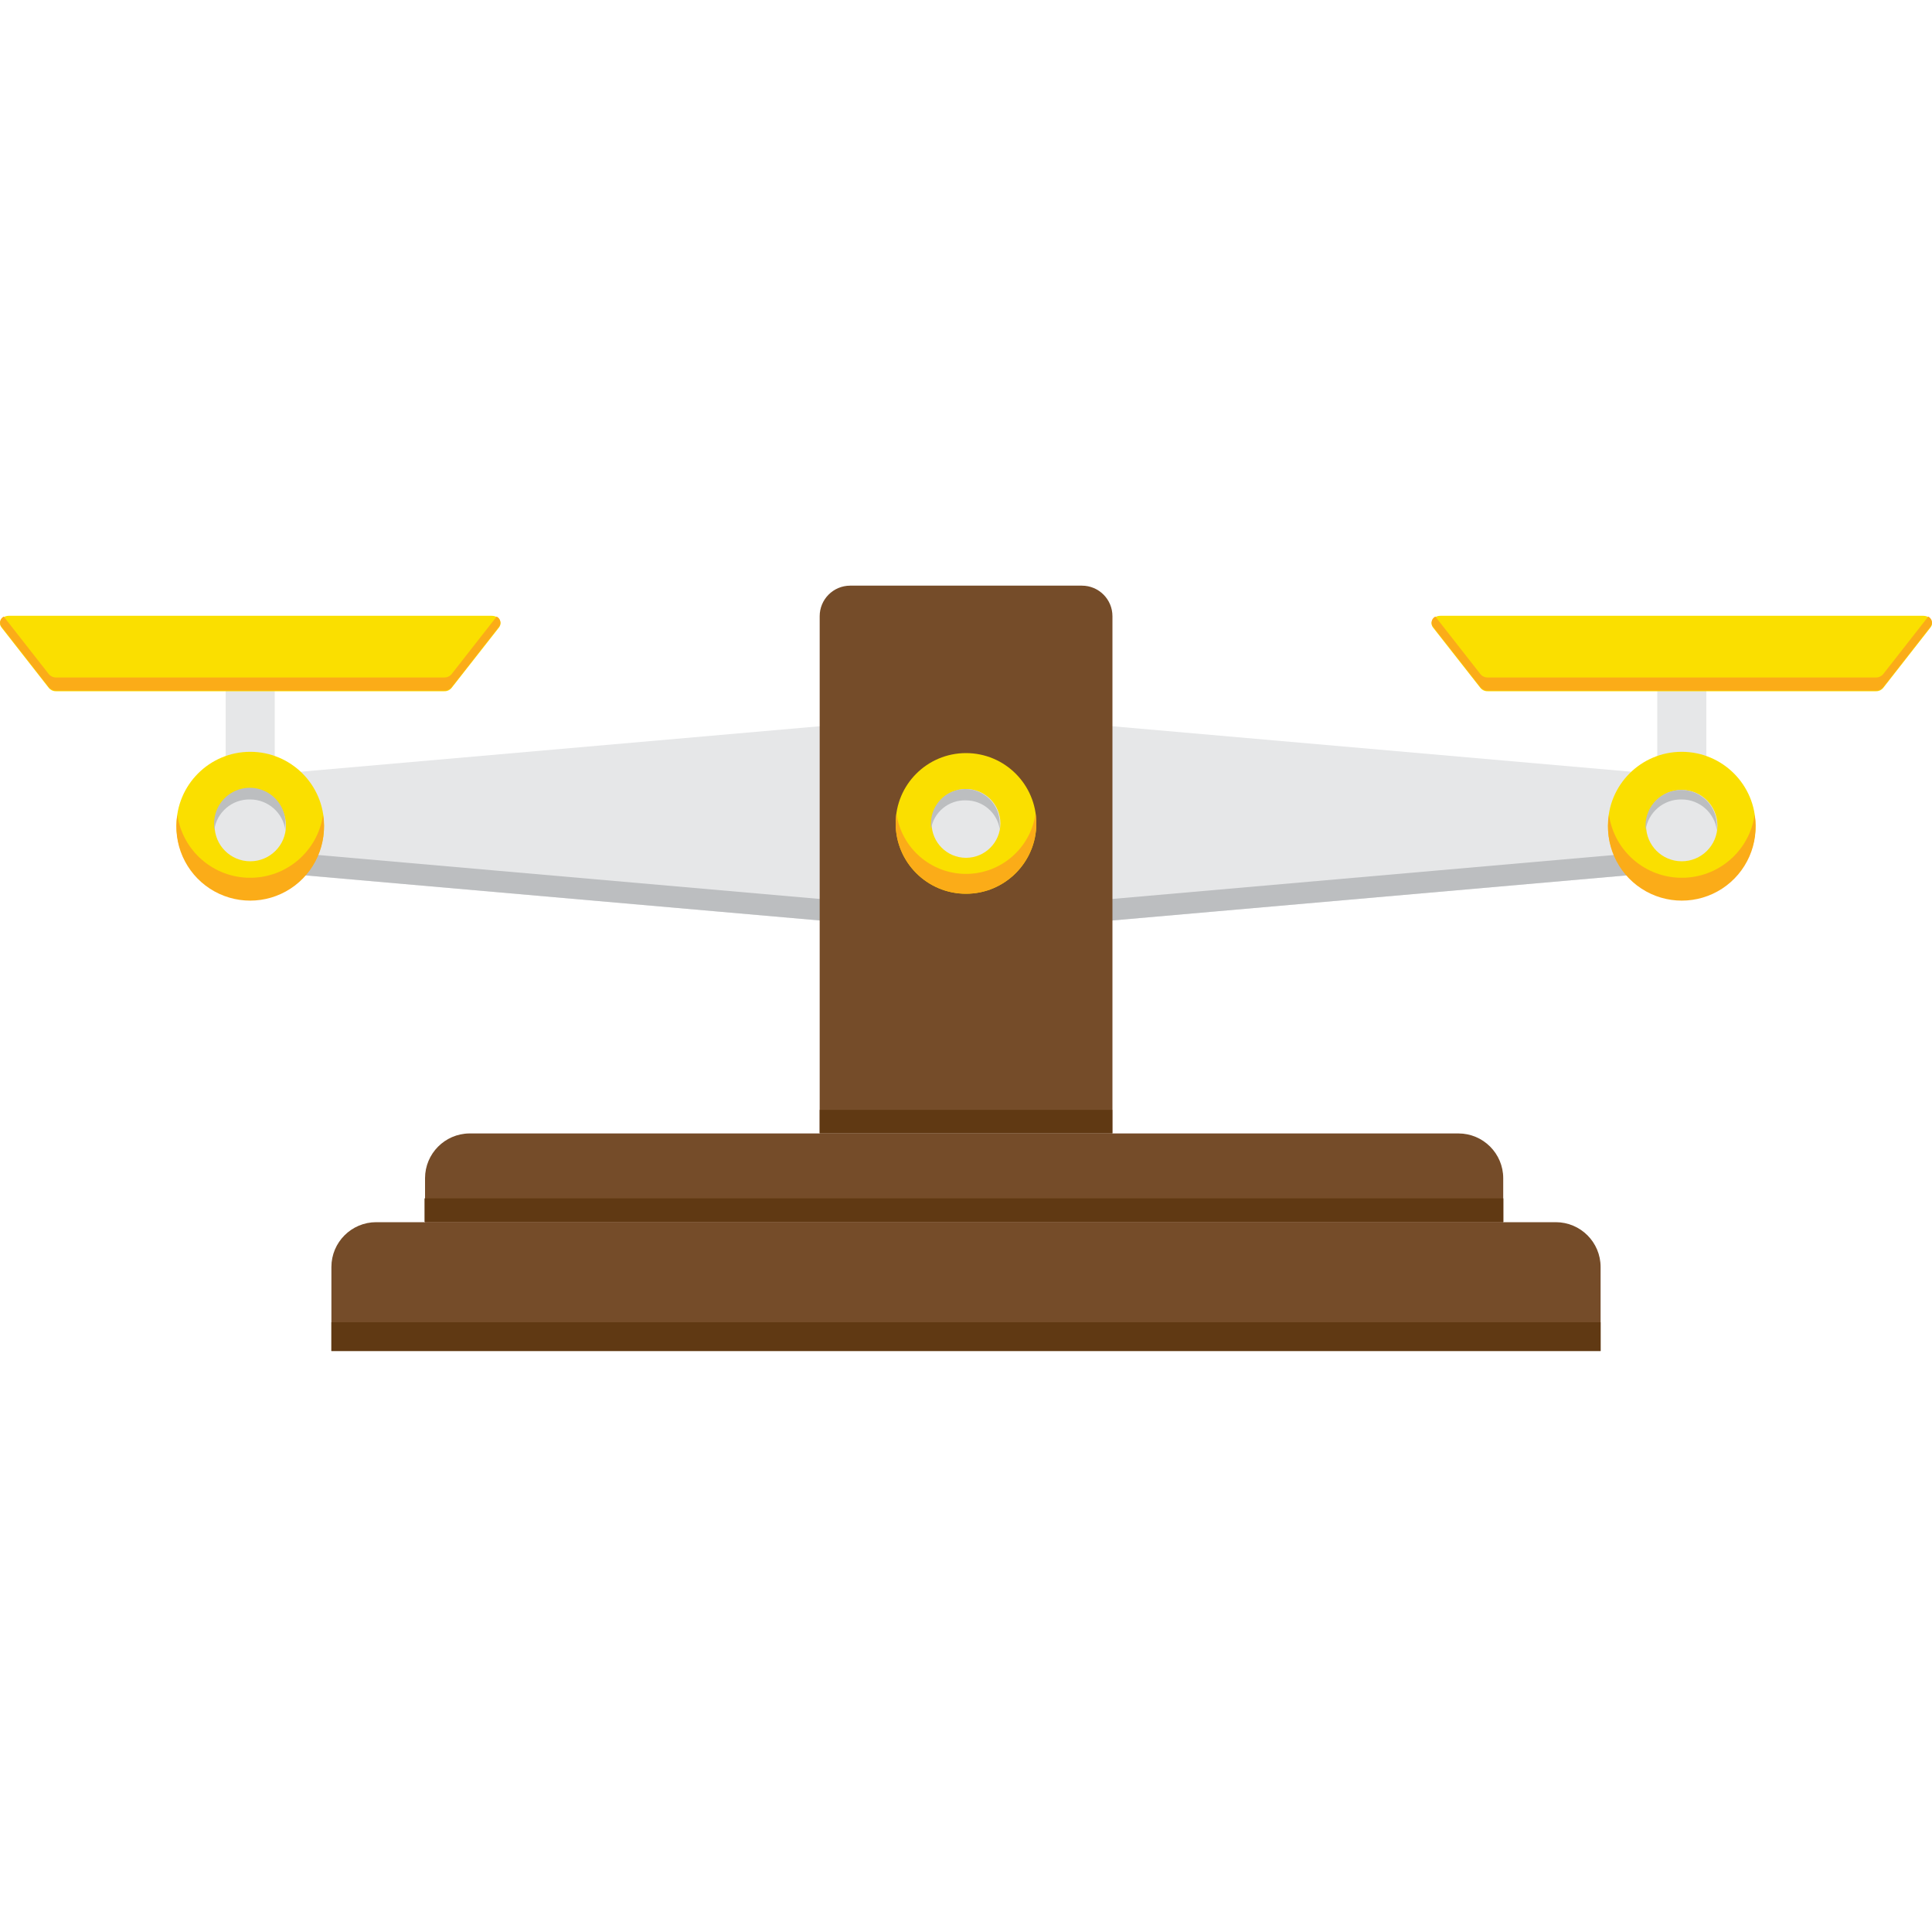
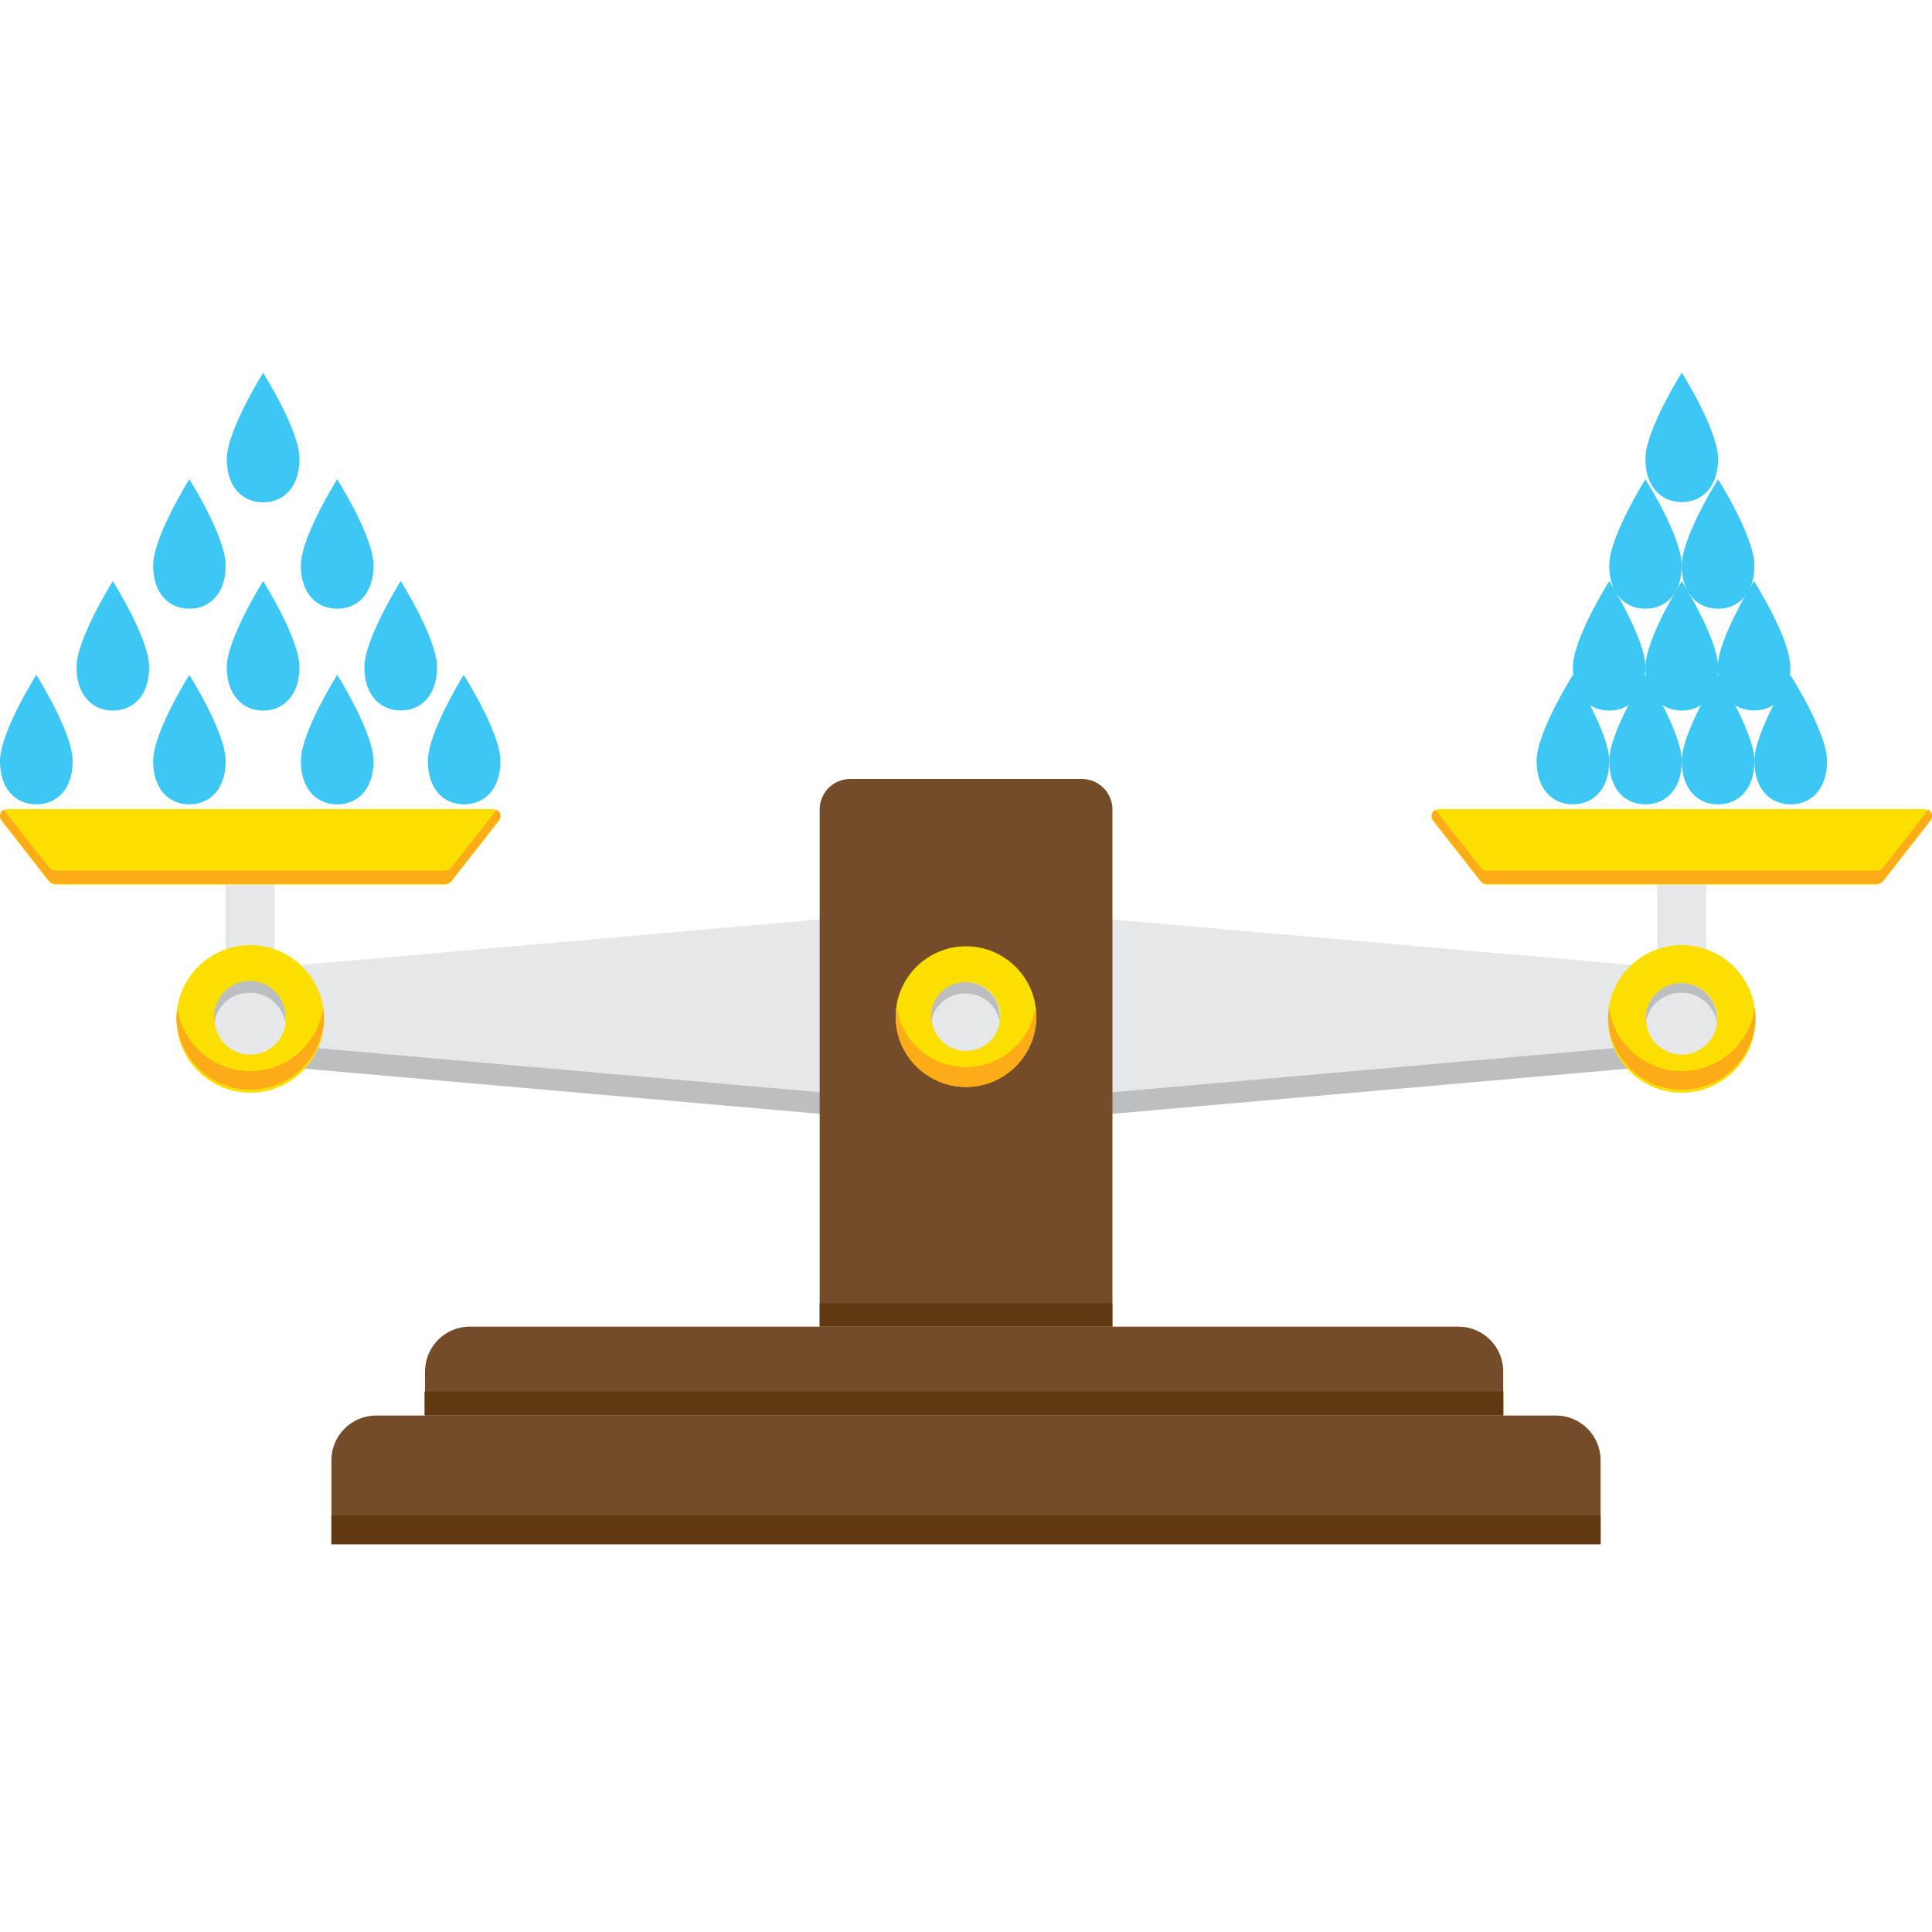
<svg xmlns="http://www.w3.org/2000/svg" viewBox="0 0 150 150">
  <g id="scale">
-     <rect x="128.67" y="52.18" width="3.81" height="8.64" style="fill:#e6e7e8" />
-     <rect x="17.52" y="52.18" width="3.81" height="8.64" style="fill:#e6e7e8" />
-     <polygon points="130.57 67.59 75 72.46 19.43 67.59 19.43 60.26 75 55.39 130.57 60.26 130.57 67.59" style="fill:#e6e7e8" />
-     <polygon points="19.43 65.92 19.43 67.59 75 72.46 130.57 67.59 130.57 65.92 75 70.79 19.43 65.92" style="fill:#bcbec0" />
-     <circle cx="130.57" cy="64.1" r="5.73" style="fill:#fadf00" />
-     <path d="M130.57,68.15a5.71,5.71,0,0,1-5.65-4.88,5.73,5.73,0,1,0,11.31,0A5.71,5.71,0,0,1,130.57,68.15Z" style="fill:#fbac18" />
-     <circle cx="19.43" cy="64.1" r="5.73" style="fill:#fadf00" />
-     <path d="M19.43,68.15a5.71,5.71,0,0,1-5.66-4.88,5.73,5.73,0,1,0,11.31,0A5.71,5.71,0,0,1,19.43,68.15Z" style="fill:#fbac18" />
-     <path d="M115.51,53.67h30.13a.7.7,0,0,0,.57-.26l3.67-4.69c.31-.39,0-.91-.57-.91H111.83c-.54,0-.87.52-.57.91l3.68,4.69A.69.69,0,0,0,115.51,53.67Z" style="fill:#fadf00" />
-     <path d="M149.71,47.87l-3.5,4.47a.73.73,0,0,1-.57.26H115.51a.72.72,0,0,1-.57-.26l-3.5-4.47a.52.52,0,0,0-.18.79l3.68,4.7a.72.72,0,0,0,.57.26h30.13a.73.73,0,0,0,.57-.26l3.67-4.7A.52.52,0,0,0,149.71,47.87Z" style="fill:#fbac18" />
-     <path d="M4.36,53.67H34.49a.69.69,0,0,0,.57-.26l3.68-4.69c.3-.39,0-.91-.57-.91H.69c-.55,0-.88.52-.57.91l3.67,4.69A.7.7,0,0,0,4.36,53.67Z" style="fill:#fadf00" />
-     <path d="M38.56,47.87l-3.5,4.47a.72.72,0,0,1-.57.26H4.36a.73.73,0,0,1-.57-.26L.29,47.87a.52.52,0,0,0-.17.79l3.67,4.7a.73.73,0,0,0,.57.26H34.49a.72.72,0,0,0,.57-.26l3.68-4.7A.52.52,0,0,0,38.56,47.87Z" style="fill:#fbac18" />
-     <path d="M66,45.47H84a2.37,2.37,0,0,1,2.37,2.37V88a0,0,0,0,1,0,0H63.64a0,0,0,0,1,0,0V47.85A2.37,2.37,0,0,1,66,45.47Z" style="fill:#754c29" />
-     <rect x="63.64" y="86.17" width="22.72" height="1.81" style="fill:#603913" />
-     <path d="M36.44,88h76.79a3.48,3.48,0,0,1,3.48,3.48v3.43a0,0,0,0,1,0,0H33a0,0,0,0,1,0,0V91.47A3.48,3.48,0,0,1,36.44,88Z" style="fill:#754c29" />
-     <rect x="32.96" y="93.04" width="83.76" height="1.83" style="fill:#603913" />
-     <path d="M29.21,94.89h91.58a3.48,3.48,0,0,1,3.48,3.48v6.52a0,0,0,0,1,0,0H25.73a0,0,0,0,1,0,0V98.37A3.48,3.48,0,0,1,29.21,94.89Z" style="fill:#754c29" />
-     <rect x="25.73" y="102.66" width="98.54" height="2.23" style="fill:#603913" />
-     <circle cx="75" cy="63.93" r="5.46" style="fill:#fadf00" />
-     <path d="M75,67.85a5.46,5.46,0,0,1-5.4-4.69,6.32,6.32,0,0,0-.06.77,5.46,5.46,0,0,0,10.92,0,6.32,6.32,0,0,0-.06-.77A5.46,5.46,0,0,1,75,67.85Z" style="fill:#fbac18" />
-     <circle cx="75" cy="63.93" r="2.67" style="fill:#e6e7e8" />
-     <path d="M75,62.14a2.66,2.66,0,0,1,2.62,2.23,2.2,2.2,0,0,0,0-.44,2.67,2.67,0,0,0-5.34,0,2.2,2.2,0,0,0,0,.44A2.66,2.66,0,0,1,75,62.14Z" style="fill:#bcbec0" />
-     <circle cx="130.57" cy="64.1" r="2.77" style="fill:#e6e7e8" />
-     <circle cx="19.43" cy="64.1" r="2.77" style="fill:#e6e7e8" />
-     <path d="M19.43,62.07a2.77,2.77,0,0,1,2.73,2.4c0-.12,0-.25,0-.37a2.77,2.77,0,1,0-5.53,0,2.33,2.33,0,0,0,0,.37A2.75,2.75,0,0,1,19.43,62.07Z" style="fill:#bcbec0" />
-     <path d="M130.57,62.07a2.76,2.76,0,0,1,2.73,2.4,2.33,2.33,0,0,0,0-.37,2.77,2.77,0,0,0-5.54,0c0,.12,0,.25,0,.37A2.77,2.77,0,0,1,130.57,62.07Z" style="fill:#bcbec0" />
+     <rect x="128.67" y="67.18" width="3.81" height="8.64" style="fill:#e6e7e8" />
+     <rect x="17.52" y="67.18" width="3.81" height="8.64" style="fill:#e6e7e8" />
+     <polygon points="130.57 82.6 75 87.47 19.43 82.6 19.43 75.26 75 70.39 130.57 75.26 130.57 82.6" style="fill:#e6e7e8" />
+     <polygon points="19.43 80.92 19.43 82.6 75 87.47 130.57 82.6 130.57 80.92 75 85.8 19.43 80.92" style="fill:#bcbec0" />
+     <circle cx="130.57" cy="79.11" r="5.73" style="fill:#fadf00" />
+     <path d="M130.57,83.16a5.71,5.71,0,0,1-5.65-4.89,5.83,5.83,0,0,0-.07.84,5.73,5.73,0,0,0,11.45,0,5.83,5.83,0,0,0-.07-.84A5.71,5.71,0,0,1,130.57,83.16Z" style="fill:#fbac18" />
+     <circle cx="19.43" cy="79.11" r="5.73" style="fill:#fadf00" />
+     <path d="M19.43,83.16a5.71,5.71,0,0,1-5.66-4.89,5.83,5.83,0,0,0-.07.84,5.73,5.73,0,0,0,11.45,0,5.83,5.83,0,0,0-.07-.84A5.71,5.71,0,0,1,19.43,83.16Z" style="fill:#fbac18" />
+     <path d="M115.51,68.68h30.13a.73.73,0,0,0,.57-.26l3.67-4.7c.31-.38,0-.9-.57-.9H111.83c-.54,0-.87.52-.57.9l3.68,4.7A.72.72,0,0,0,115.51,68.68Z" style="fill:#fadf00" />
+     <path d="M149.71,62.87l-3.5,4.47a.73.73,0,0,1-.57.26H115.51a.72.72,0,0,1-.57-.26l-3.5-4.47a.54.54,0,0,0-.18.8l3.68,4.7a.72.72,0,0,0,.57.26h30.13a.73.73,0,0,0,.57-.26l3.67-4.7A.53.53,0,0,0,149.71,62.87Z" style="fill:#fbac18" />
+     <path d="M4.36,68.68H34.49a.72.72,0,0,0,.57-.26l3.68-4.7c.3-.38,0-.9-.57-.9H.69c-.55,0-.88.52-.57.9l3.67,4.7A.73.73,0,0,0,4.36,68.68Z" style="fill:#fadf00" />
+     <path d="M38.56,62.87l-3.5,4.47a.72.72,0,0,1-.57.26H4.36a.73.73,0,0,1-.57-.26L.29,62.87a.53.53,0,0,0-.17.8l3.67,4.7a.73.73,0,0,0,.57.26H34.49a.72.72,0,0,0,.57-.26l3.68-4.7A.54.54,0,0,0,38.56,62.87Z" style="fill:#fbac18" />
+     <path d="M66,60.48H84a2.37,2.37,0,0,1,2.37,2.37V103a0,0,0,0,1,0,0H63.64a0,0,0,0,1,0,0V62.85A2.37,2.37,0,0,1,66,60.48Z" style="fill:#754c29" />
+     <rect x="63.64" y="101.18" width="22.72" height="1.81" style="fill:#603913" />
+     <path d="M36.44,103h76.79a3.48,3.48,0,0,1,3.48,3.48v3.43a0,0,0,0,1,0,0H33a0,0,0,0,1,0,0v-3.43A3.48,3.48,0,0,1,36.44,103Z" style="fill:#754c29" />
+     <rect x="32.96" y="108.04" width="83.76" height="1.83" style="fill:#603913" />
+     <path d="M29.21,109.9h91.58a3.48,3.48,0,0,1,3.48,3.48v6.52a0,0,0,0,1,0,0H25.73a0,0,0,0,1,0,0v-6.52A3.48,3.48,0,0,1,29.21,109.9Z" style="fill:#754c29" />
+     <rect x="25.73" y="117.66" width="98.54" height="2.23" style="fill:#603913" />
+     <circle cx="75" cy="78.93" r="5.46" style="fill:#fadf00" />
+     <path d="M75,82.85a5.46,5.46,0,0,1-5.4-4.69,6.48,6.48,0,0,0-.06.77,5.46,5.46,0,0,0,10.92,0,6.48,6.48,0,0,0-.06-.77A5.46,5.46,0,0,1,75,82.85Z" style="fill:#fbac18" />
+     <circle cx="75" cy="78.93" r="2.67" style="fill:#e6e7e8" />
+     <path d="M75,77.14a2.66,2.66,0,0,1,2.62,2.23,2.12,2.12,0,0,0,0-.44,2.67,2.67,0,0,0-5.34,0,2.12,2.12,0,0,0,0,.44A2.66,2.66,0,0,1,75,77.14Z" style="fill:#bcbec0" />
+     <circle cx="130.57" cy="79.11" r="2.77" style="fill:#e6e7e8" />
+     <circle cx="19.43" cy="79.11" r="2.77" style="fill:#e6e7e8" />
+     <path d="M19.43,77.08a2.76,2.76,0,0,1,2.73,2.39c0-.12,0-.24,0-.37a2.77,2.77,0,1,0-5.53,0,2.21,2.21,0,0,0,0,.37A2.75,2.75,0,0,1,19.43,77.08Z" style="fill:#bcbec0" />
+     <path d="M130.57,77.08a2.75,2.75,0,0,1,2.73,2.39,2.21,2.21,0,0,0,0-.37,2.77,2.77,0,0,0-5.54,0c0,.13,0,.25,0,.37A2.76,2.76,0,0,1,130.57,77.08Z" style="fill:#bcbec0" />
+     <path d="M124.94,59.08c0,2.23-1.27,3.37-2.82,3.37s-2.82-1.14-2.82-3.37,2.82-6.68,2.82-6.68S124.94,56.86,124.94,59.08Z" style="fill:#3cc7f4" />
+     <path d="M130.57,59.08c0,2.23-1.26,3.37-2.82,3.37s-2.81-1.14-2.81-3.37,2.81-6.68,2.81-6.68S130.57,56.86,130.57,59.08Z" style="fill:#3cc7f4" />
+     <path d="M136.21,59.08c0,2.23-1.26,3.37-2.82,3.37s-2.82-1.14-2.82-3.37,2.82-6.68,2.82-6.68S136.21,56.86,136.21,59.08Z" style="fill:#3cc7f4" />
+     <path d="M141.85,59.08c0,2.23-1.26,3.37-2.82,3.37s-2.82-1.14-2.82-3.37S139,52.4,139,52.4,141.85,56.86,141.85,59.08Z" style="fill:#3cc7f4" />
+     <path d="M139,51.8c0,2.22-1.26,3.36-2.82,3.36s-2.82-1.14-2.82-3.36,2.82-6.69,2.82-6.69S139,49.57,139,51.8Z" style="fill:#3cc7f4" />
+     <path d="M133.39,51.8c0,2.22-1.26,3.37-2.82,3.37s-2.82-1.15-2.82-3.37,2.82-6.68,2.82-6.68S133.39,49.58,133.39,51.8Z" style="fill:#3cc7f4" />
+     <path d="M127.75,51.8c0,2.22-1.26,3.37-2.81,3.37s-2.82-1.15-2.82-3.37,2.82-6.68,2.82-6.68S127.75,49.58,127.75,51.8Z" style="fill:#3cc7f4" />
+     <path d="M130.57,43.9c0,2.22-1.26,3.36-2.82,3.36s-2.81-1.14-2.81-3.36,2.81-6.69,2.81-6.69S130.57,41.67,130.57,43.9Z" style="fill:#3cc7f4" />
+     <path d="M136.21,43.9c0,2.22-1.26,3.36-2.82,3.36s-2.82-1.14-2.82-3.36,2.82-6.69,2.82-6.69S136.21,41.67,136.21,43.9Z" style="fill:#3cc7f4" />
+     <path d="M133.39,35.62c0,2.22-1.26,3.36-2.82,3.36s-2.82-1.14-2.82-3.36,2.82-6.69,2.82-6.69S133.39,33.39,133.39,35.62Z" style="fill:#3cc7f4" />
+     <path d="M5.64,59.08c0,2.23-1.26,3.37-2.82,3.37S0,61.31,0,59.08,2.82,52.4,2.82,52.4,5.64,56.86,5.64,59.08Z" style="fill:#3cc7f4" />
+     <path d="M17.52,59.08c0,2.23-1.26,3.37-2.82,3.37s-2.81-1.14-2.81-3.37S14.7,52.4,14.7,52.4,17.52,56.86,17.52,59.08Z" style="fill:#3cc7f4" />
+     <path d="M29,59.08c0,2.23-1.26,3.37-2.82,3.37s-2.82-1.14-2.82-3.37,2.82-6.68,2.82-6.68S29,56.86,29,59.08Z" style="fill:#3cc7f4" />
+     <path d="M38.85,59.08c0,2.23-1.26,3.37-2.82,3.37s-2.81-1.14-2.81-3.37S36,52.4,36,52.4,38.85,56.86,38.85,59.08Z" style="fill:#3cc7f4" />
+     <path d="M33.93,51.8c0,2.22-1.26,3.36-2.82,3.36S28.29,54,28.29,51.8s2.82-6.69,2.82-6.69S33.93,49.57,33.93,51.8Z" style="fill:#3cc7f4" />
+     <path d="M23.25,51.8c0,2.22-1.27,3.37-2.82,3.37S17.61,54,17.61,51.8s2.82-6.68,2.82-6.68S23.25,49.58,23.25,51.8Z" style="fill:#3cc7f4" />
+     <path d="M11.58,51.8c0,2.22-1.26,3.37-2.82,3.37S5.94,54,5.94,51.8s2.82-6.68,2.82-6.68S11.58,49.58,11.58,51.8Z" style="fill:#3cc7f4" />
+     <path d="M17.52,43.9c0,2.22-1.26,3.36-2.82,3.36s-2.81-1.14-2.81-3.36,2.81-6.69,2.81-6.69S17.52,41.67,17.52,43.9Z" style="fill:#3cc7f4" />
+     <path d="M29,43.9c0,2.22-1.26,3.36-2.82,3.36s-2.82-1.14-2.82-3.36,2.82-6.69,2.82-6.69S29,41.67,29,43.9Z" style="fill:#3cc7f4" />
+     <path d="M23.25,35.62C23.25,37.84,22,39,20.43,39s-2.82-1.14-2.82-3.36,2.82-6.69,2.82-6.69S23.25,33.39,23.25,35.62Z" style="fill:#3cc7f4" />
  </g>
</svg>
